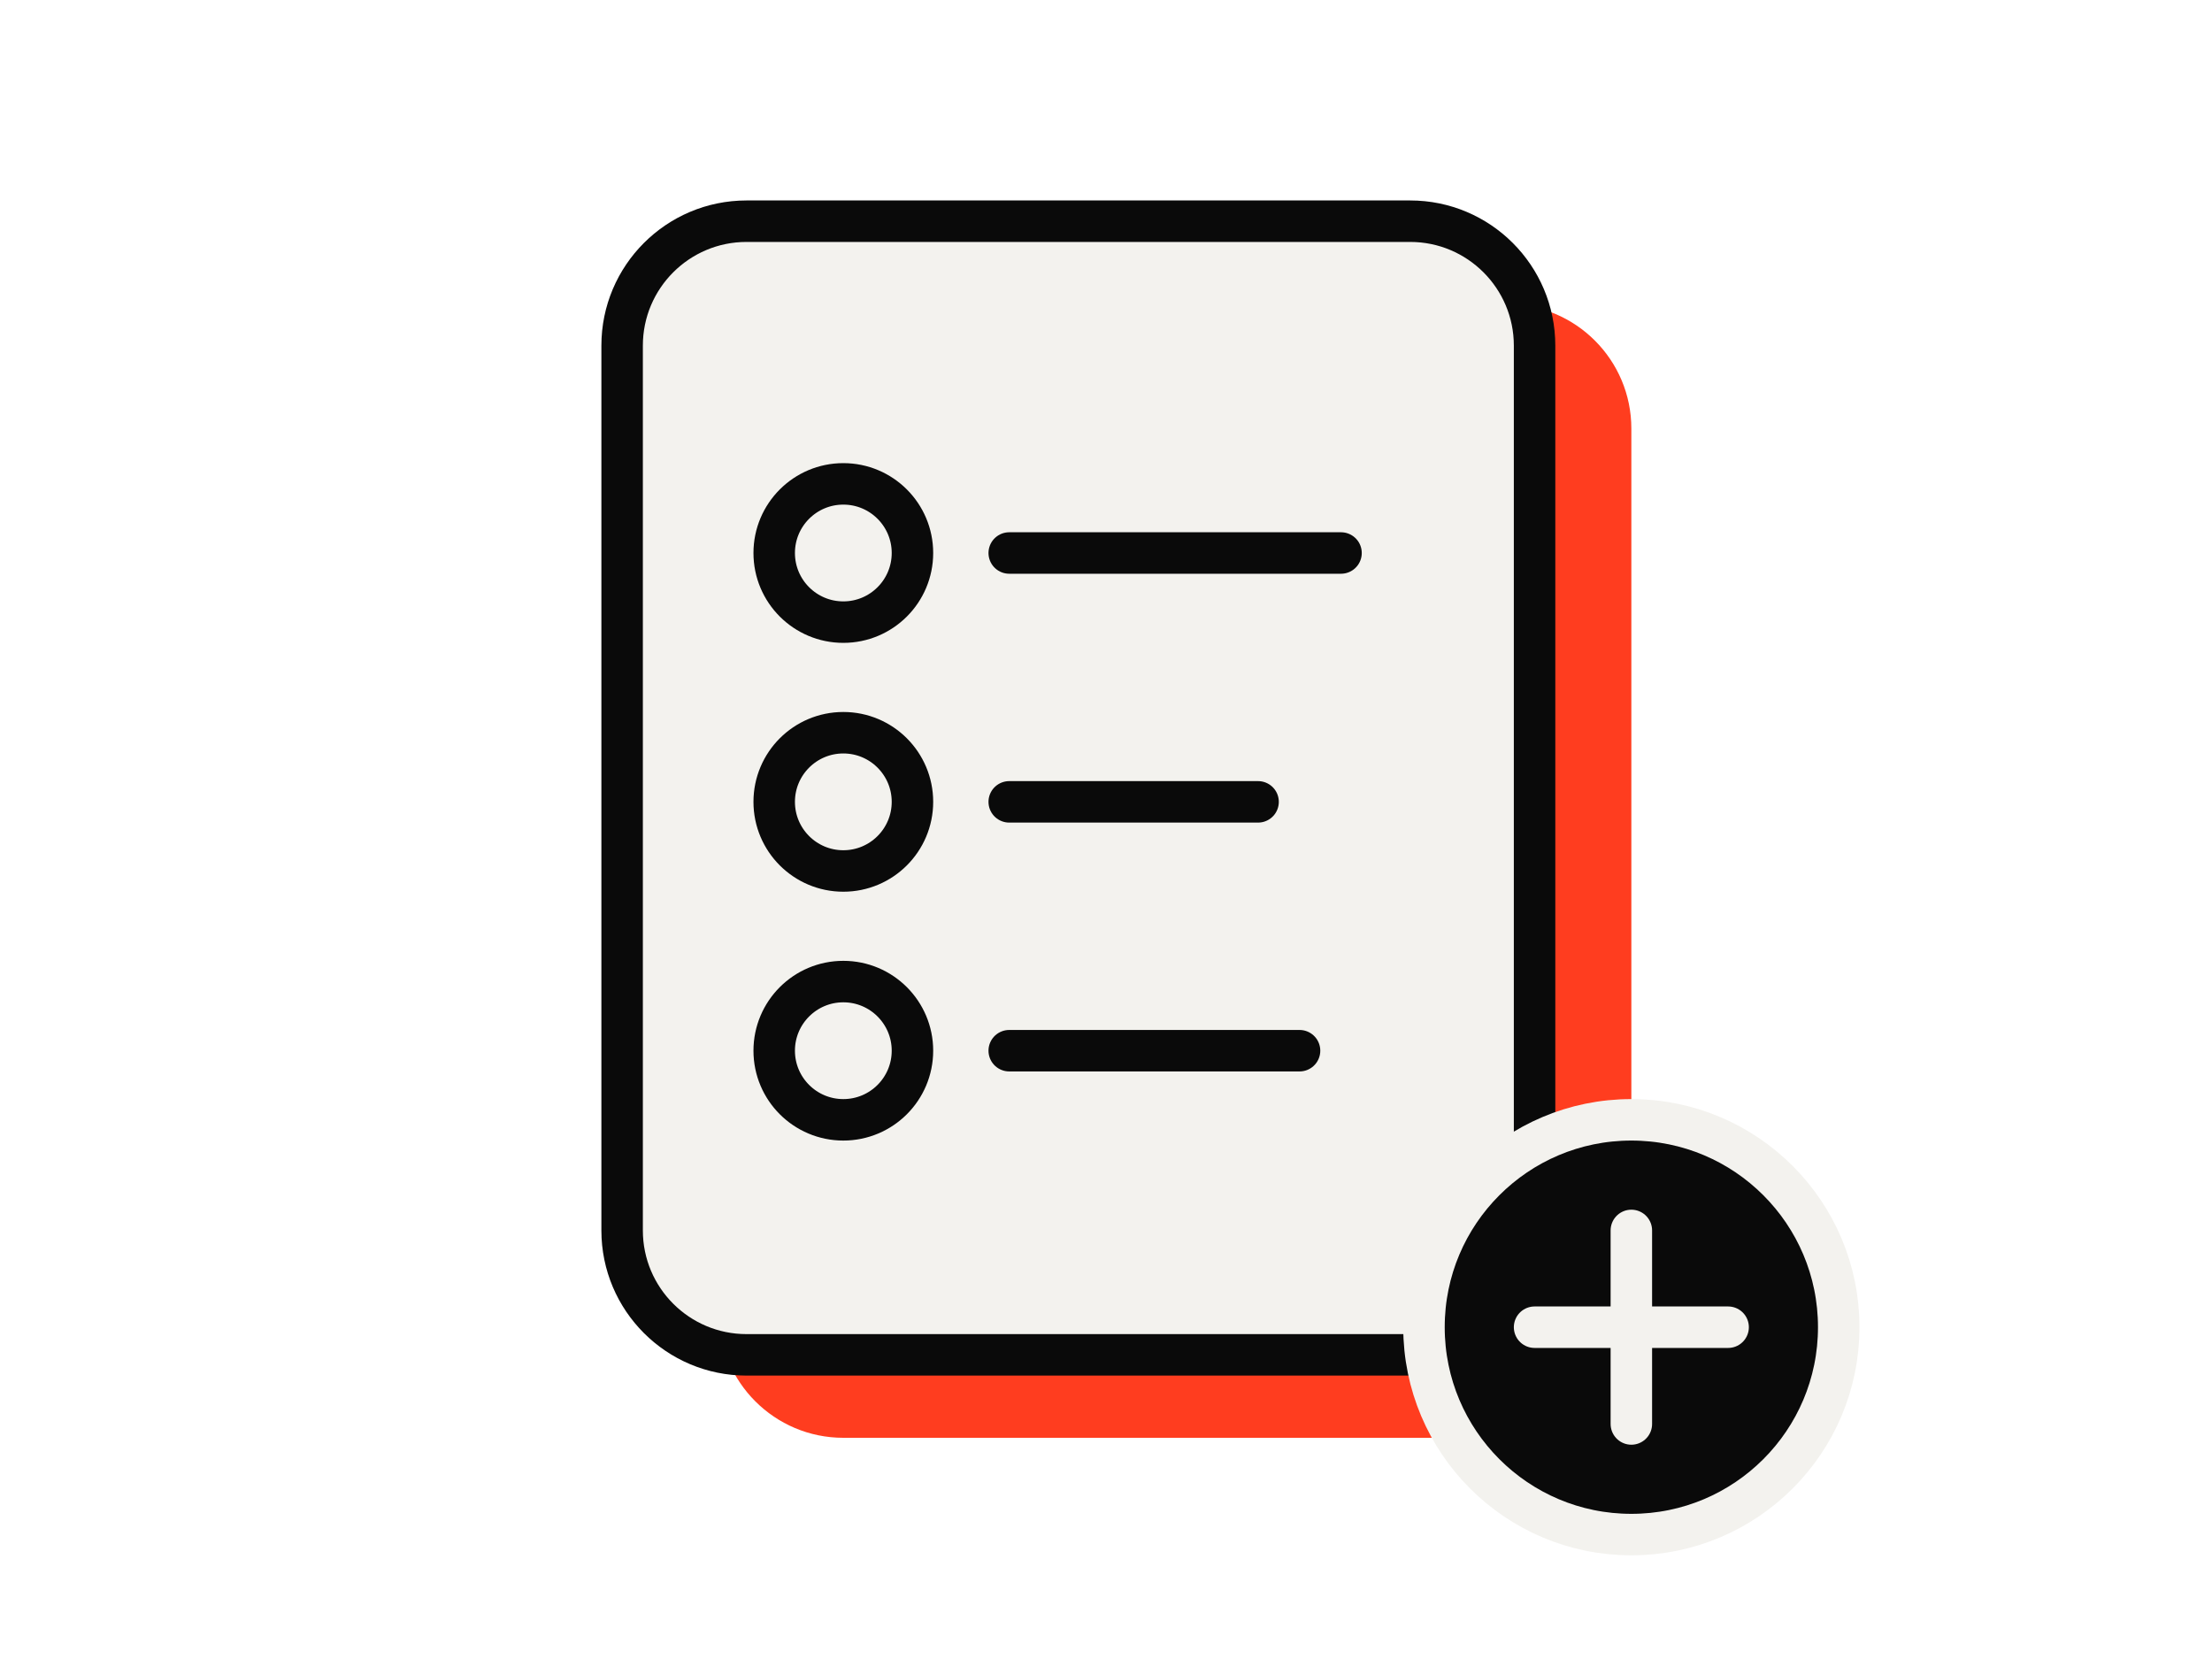
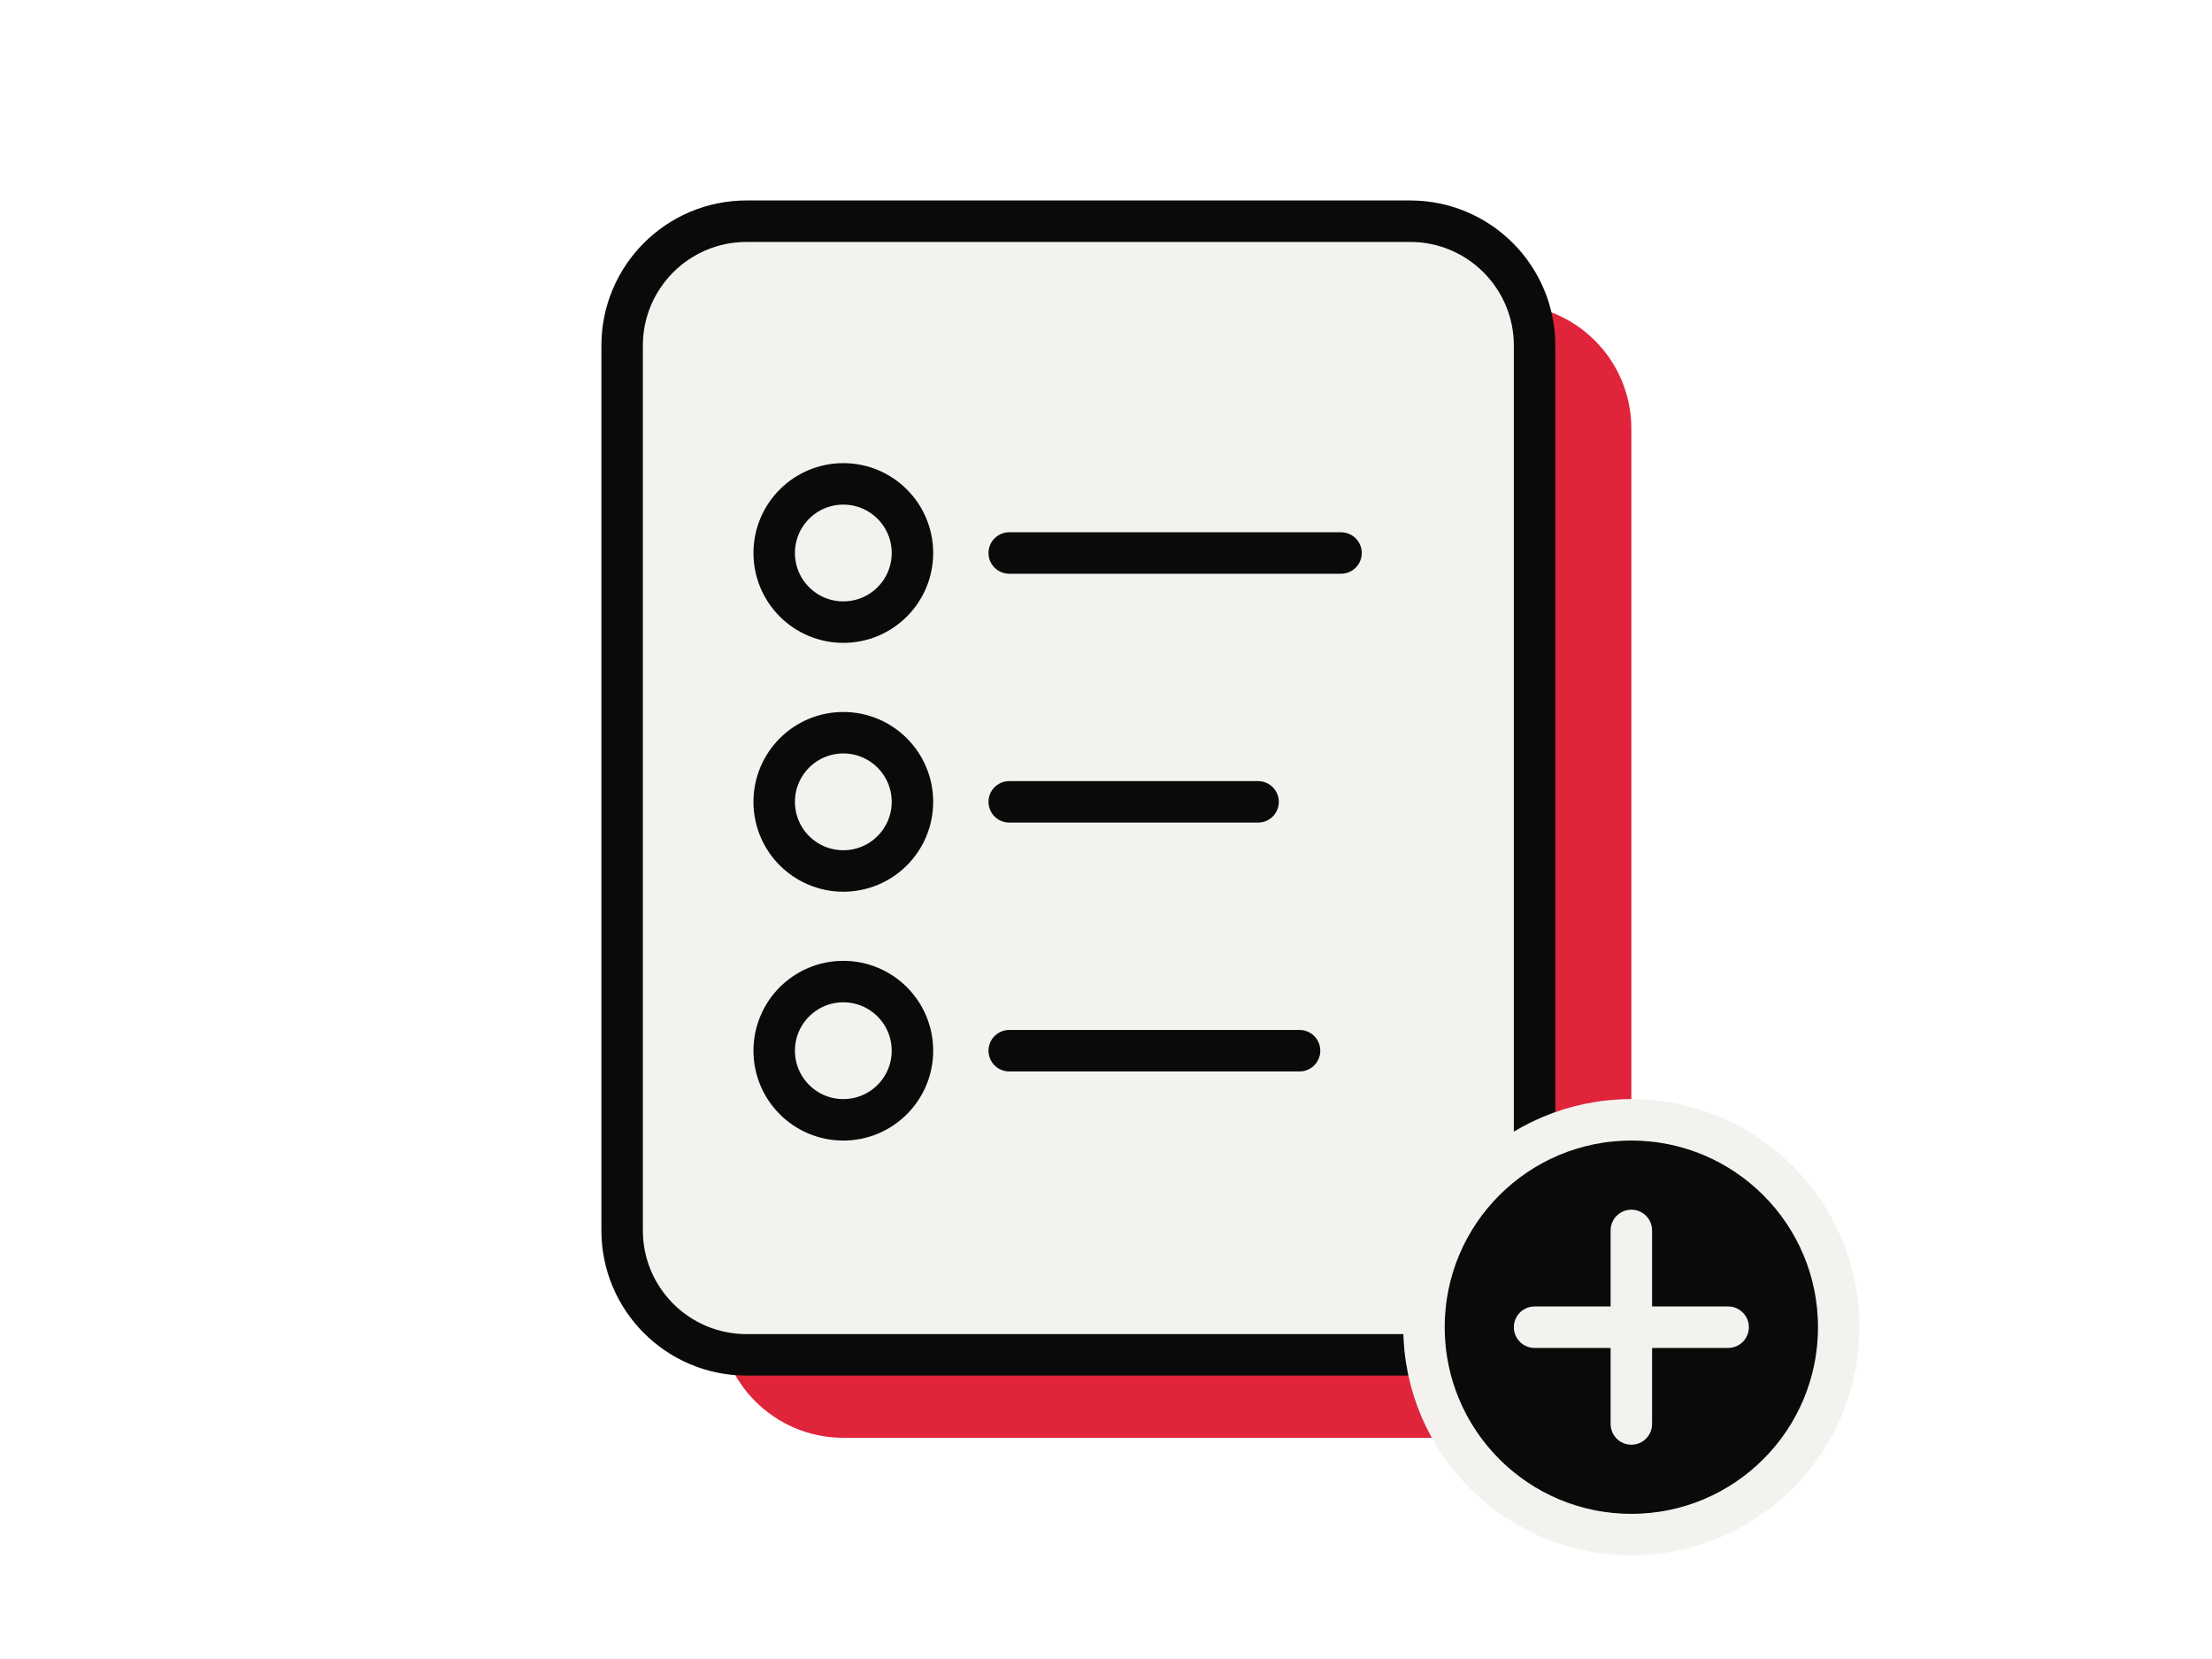
<svg xmlns="http://www.w3.org/2000/svg" viewBox="0 0 320 240" width="320" height="240">
-   <rect x="104" y="44" width="132" height="164" rx="18" fill="#ff3d1f" />
+   <rect x="104" y="44" width="132" height="164" rx="18" fill="#e0243a" />
  <rect x="90" y="32" width="132" height="164" rx="18" fill="#f3f2ee" stroke="#0a0a0a" stroke-width="6" />
  <g fill="none" stroke="#0a0a0a" stroke-width="6" stroke-linecap="round">
    <circle cx="122" cy="80" r="10" />
    <path d="M146 80h48" />
    <circle cx="122" cy="116" r="10" />
    <path d="M146 116h36" />
    <circle cx="122" cy="152" r="10" />
    <path d="M146 152h42" />
  </g>
  <circle cx="236" cy="192" r="30" fill="#0a0a0a" stroke="#f3f2ee" stroke-width="6" />
  <path d="M236 178v28M222 192h28" stroke="#f3f2ee" stroke-width="6" stroke-linecap="round" />
</svg>
